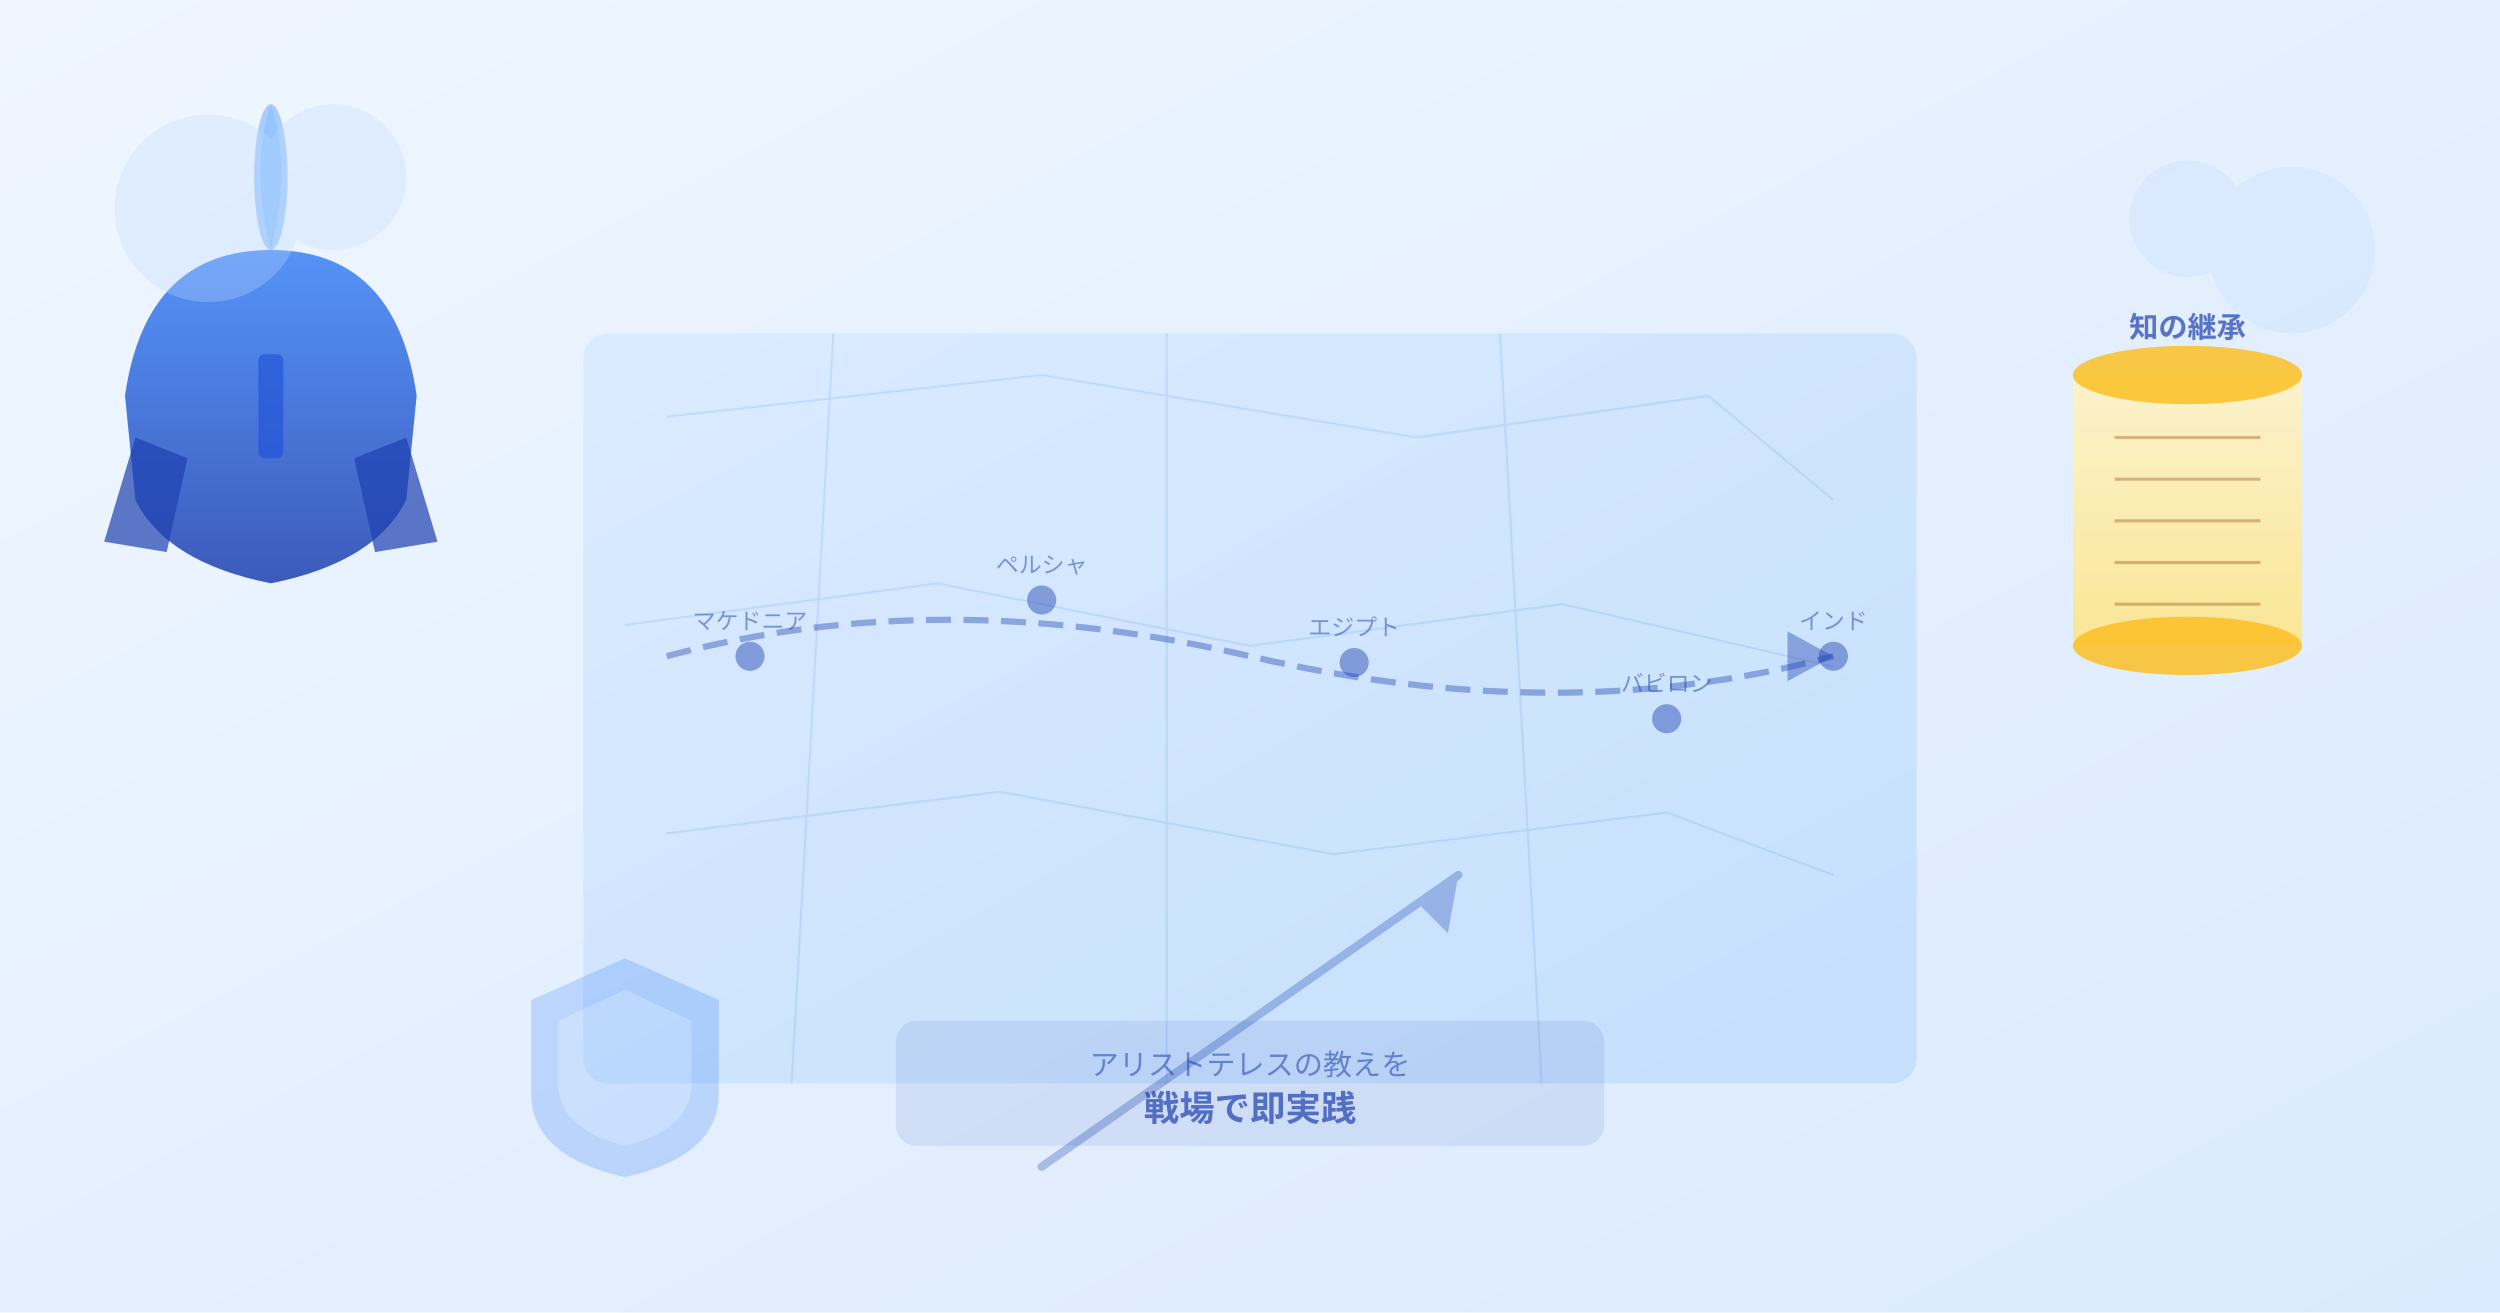
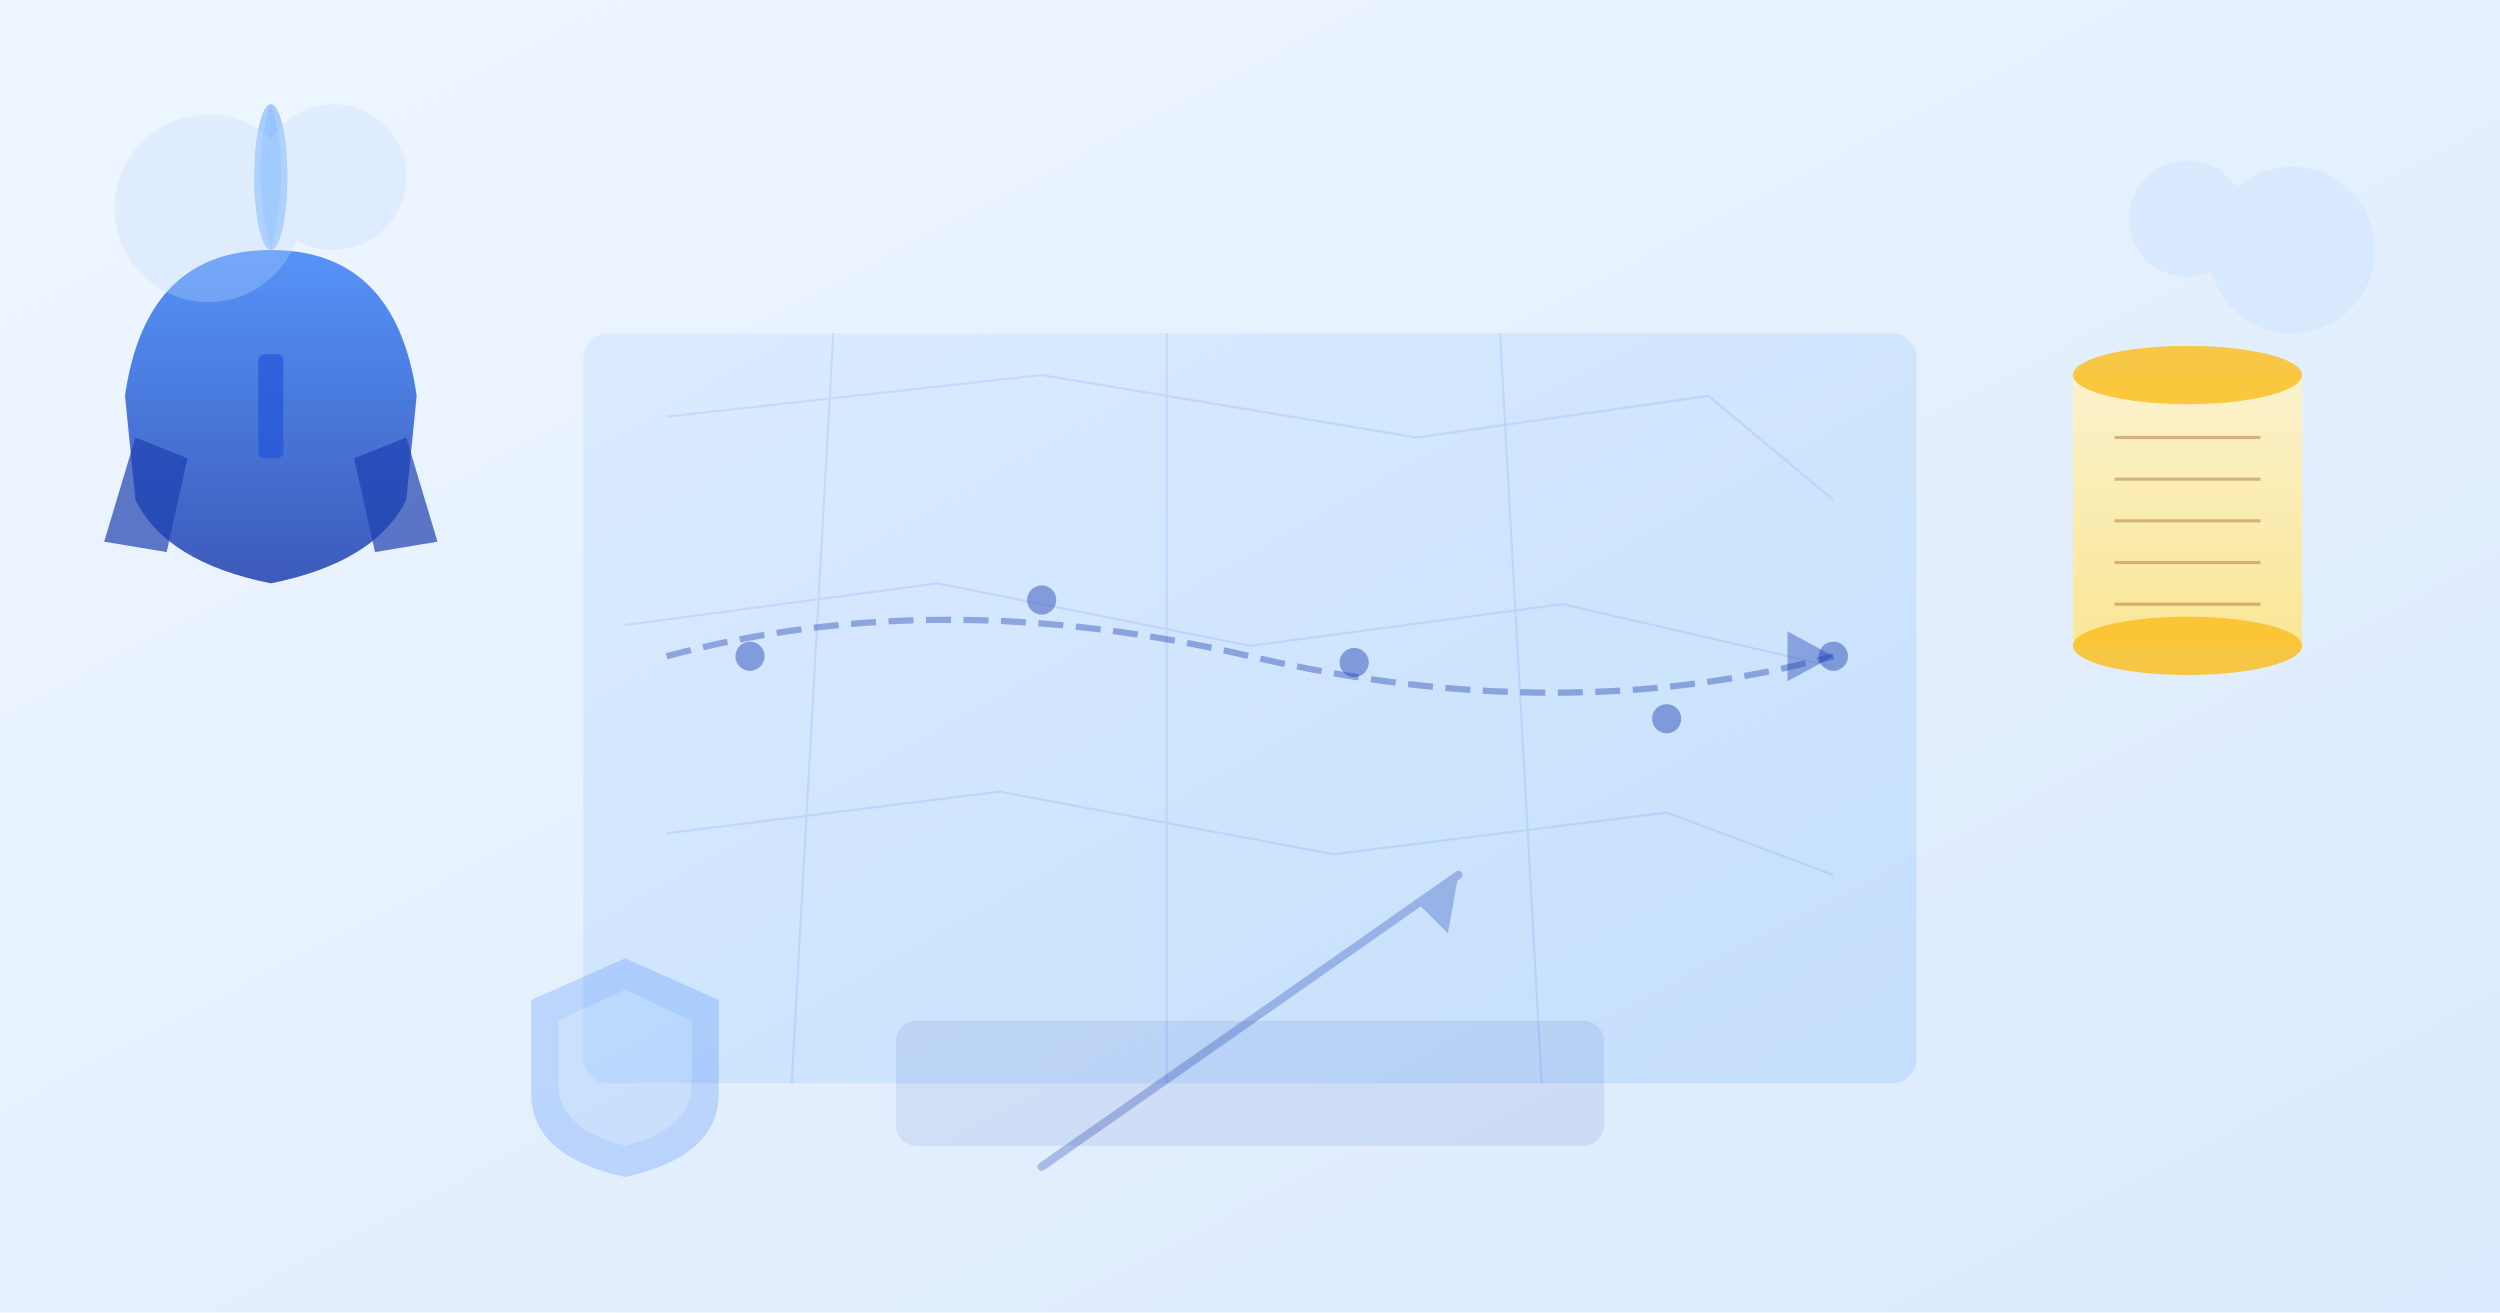
<svg xmlns="http://www.w3.org/2000/svg" width="1200" height="630" viewBox="0 0 1200 630">
  <defs>
    <linearGradient id="bgGrad" x1="0" y1="0" x2="1" y2="1">
      <stop offset="0%" stop-color="#eff6ff" />
      <stop offset="100%" stop-color="#dbeafe" />
    </linearGradient>
    <linearGradient id="helmetGrad" x1="0" y1="0" x2="0" y2="1">
      <stop offset="0%" stop-color="#3b82f6" />
      <stop offset="100%" stop-color="#1e40af" />
    </linearGradient>
    <linearGradient id="scrollGrad" x1="0" y1="0" x2="0" y2="1">
      <stop offset="0%" stop-color="#fef3c7" />
      <stop offset="100%" stop-color="#fde68a" />
    </linearGradient>
    <linearGradient id="mapGrad" x1="0" y1="0" x2="1" y2="1">
      <stop offset="0%" stop-color="#bfdbfe" />
      <stop offset="100%" stop-color="#93c5fd" />
    </linearGradient>
  </defs>
  <rect width="1200" height="630" fill="url(#bgGrad)" />
  <rect x="280" y="160" width="640" height="360" rx="12" fill="url(#mapGrad)" opacity="0.35" />
  <g stroke="#3b82f6" stroke-width="1" opacity="0.15" fill="none">
    <path d="M 320 200 L 500 180 L 680 210 L 820 190 L 880 240" />
    <path d="M 300 300 L 450 280 L 600 310 L 750 290 L 880 320" />
    <path d="M 320 400 L 480 380 L 640 410 L 800 390 L 880 420" />
    <line x1="400" y1="160" x2="380" y2="520" />
    <line x1="560" y1="160" x2="560" y2="520" />
    <line x1="720" y1="160" x2="740" y2="520" />
  </g>
  <g fill="none" stroke="#1e40af" stroke-width="3" opacity="0.4" stroke-dasharray="12,6">
    <path d="M 320 315 Q 450 280 600 315 Q 750 350 880 315" />
  </g>
  <polygon points="880,315 858,303 858,327" fill="#1e40af" opacity="0.4" />
  <g fill="#1e40af" opacity="0.45">
    <circle cx="360" cy="315" r="7" />
    <circle cx="500" cy="288" r="7" />
    <circle cx="650" cy="318" r="7" />
    <circle cx="800" cy="345" r="7" />
    <circle cx="880" cy="315" r="7" />
  </g>
  <g font-size="11" fill="#1e40af" opacity="0.5" text-anchor="middle">
-     <text x="360" y="302">マケドニア</text>
-     <text x="500" y="275">ペルシャ</text>
-     <text x="650" y="305">エジプト</text>
-     <text x="800" y="332">バビロン</text>
-     <text x="880" y="302">インド</text>
  </g>
  <g transform="translate(130, 210)">
    <path d="M 0 -90 Q -60 -90 -70 -20 L -65 30 Q -50 60 0 70 Q 50 60 65 30 L 70 -20 Q 60 -90 0 -90 Z" fill="url(#helmetGrad)" opacity="0.85" />
    <path d="M -65 0 L -80 50 L -50 55 L -40 10 Z" fill="#1e40af" opacity="0.7" />
    <path d="M 65 0 L 80 50 L 50 55 L 40 10 Z" fill="#1e40af" opacity="0.7" />
    <rect x="-6" y="-40" width="12" height="50" rx="3" fill="#1d4ed8" opacity="0.6" />
    <path d="M 0 -90 Q 10 -130 0 -160 Q -10 -130 0 -90" fill="#bfdbfe" opacity="0.7" />
    <ellipse cx="0" cy="-125" rx="8" ry="35" fill="#60a5fa" opacity="0.5" />
  </g>
  <g transform="translate(1050, 250)">
    <rect x="-55" y="-70" width="110" height="130" rx="4" fill="url(#scrollGrad)" opacity="0.9" />
    <ellipse cx="0" cy="-70" rx="55" ry="14" fill="#fbbf24" opacity="0.85" />
    <ellipse cx="0" cy="60" rx="55" ry="14" fill="#fbbf24" opacity="0.85" />
    <g stroke="#92400e" stroke-width="1.5" opacity="0.35">
      <line x1="-35" y1="-40" x2="35" y2="-40" />
      <line x1="-35" y1="-20" x2="35" y2="-20" />
      <line x1="-35" y1="0" x2="35" y2="0" />
      <line x1="-35" y1="20" x2="35" y2="20" />
      <line x1="-35" y1="40" x2="35" y2="40" />
    </g>
-     <text x="0" y="-88" text-anchor="middle" font-size="14" fill="#1e40af" font-weight="bold" opacity="0.7">知の継承</text>
  </g>
  <g opacity="0.3">
    <line x1="500" y1="560" x2="700" y2="420" stroke="#1e40af" stroke-width="4" stroke-linecap="round" />
    <polygon points="700,420 682,435 695,448" fill="#1e40af" />
  </g>
  <g transform="translate(300, 510)" opacity="0.25">
    <path d="M 0 -50 L 45 -30 L 45 15 Q 45 45 0 55 Q -45 45 -45 15 L -45 -30 Z" fill="#3b82f6" />
    <path d="M 0 -35 L 32 -20 L 32 10 Q 32 32 0 40 Q -32 32 -32 10 L -32 -20 Z" fill="#bfdbfe" opacity="0.5" />
  </g>
  <rect x="430" y="490" width="340" height="60" rx="10" fill="#1e40af" opacity="0.1" />
-   <text x="600" y="516" text-anchor="middle" font-size="14" fill="#1e40af" opacity="0.55">アリストテレスの教えを</text>
-   <text x="600" y="538" text-anchor="middle" font-size="17" fill="#1e40af" font-weight="bold" opacity="0.7">戦場で即実践</text>
  <g fill="#bfdbfe" opacity="0.3">
    <circle cx="100" cy="100" r="45" />
    <circle cx="160" cy="85" r="35" />
    <circle cx="1100" cy="120" r="40" />
    <circle cx="1050" cy="105" r="28" />
  </g>
</svg>
